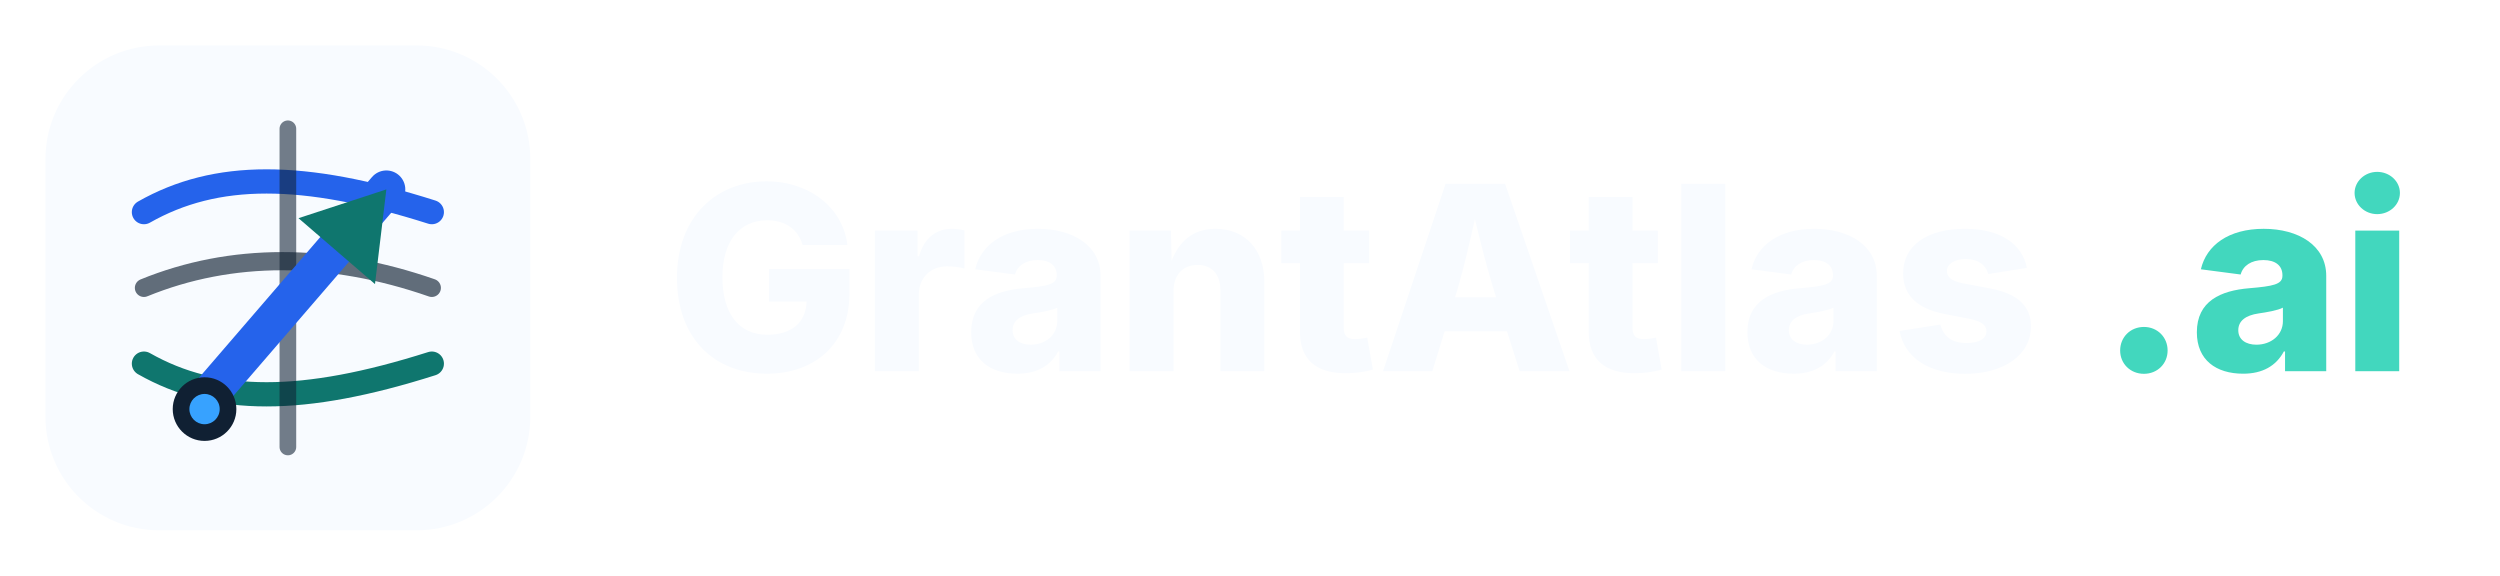
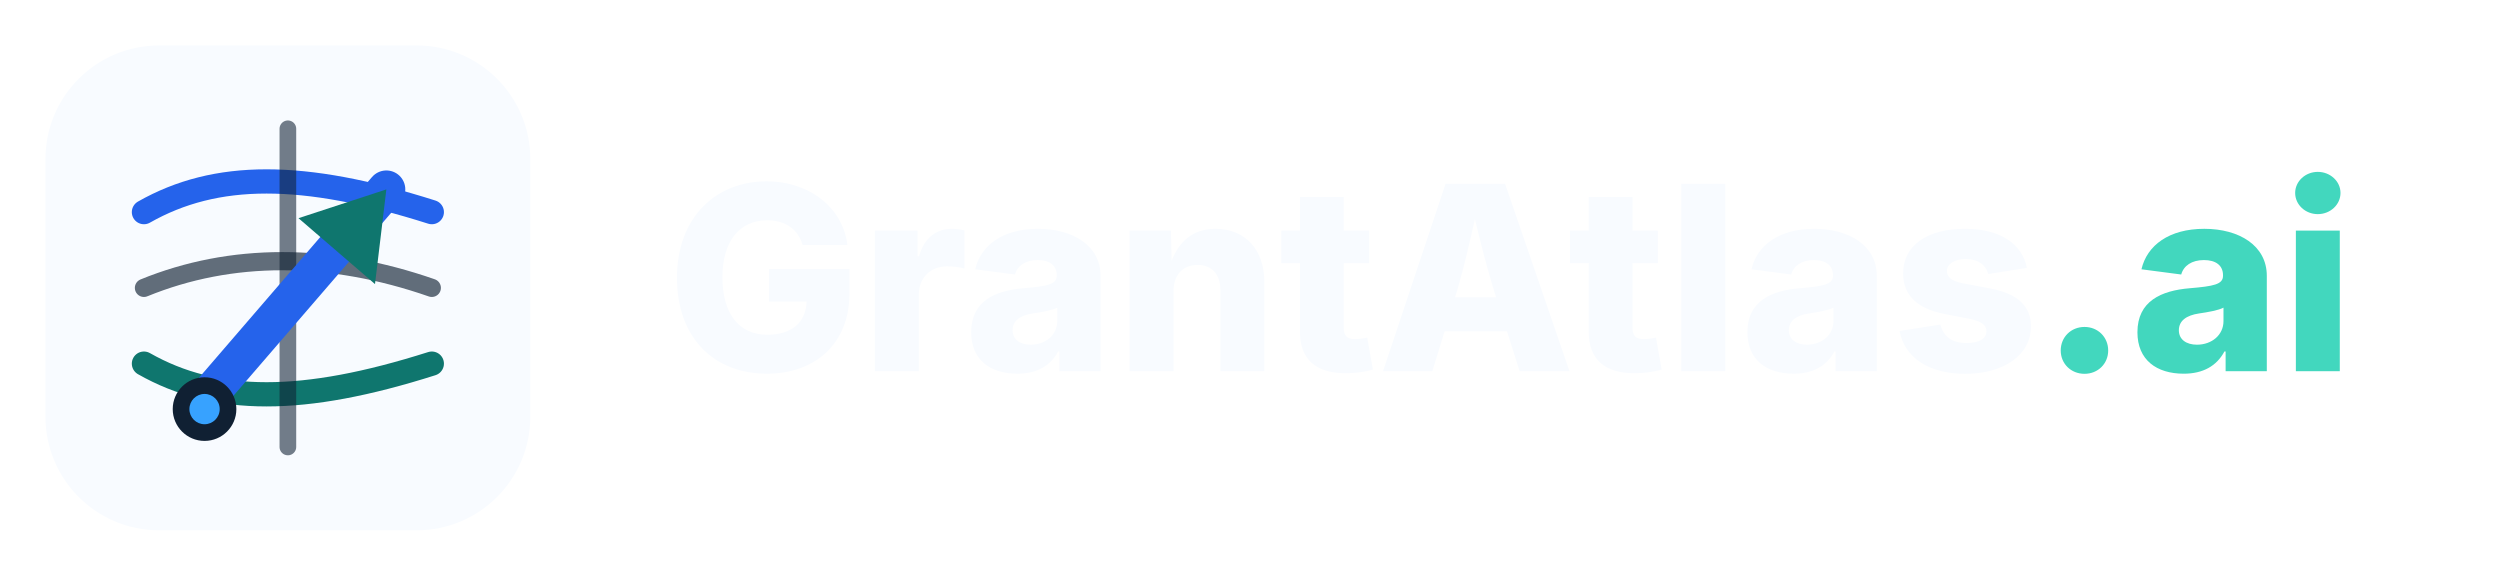
<svg xmlns="http://www.w3.org/2000/svg" viewBox="0 0 330 76" role="img" aria-labelledby="title">
  <g transform="translate(6 6)">
    <rect width="64" height="64" rx="15" fill="#F8FBFF" />
    <path d="M13 22c9.5-5.4 21-5.4 38 0" fill="none" stroke="#2563EB" stroke-width="3.2" stroke-linecap="round" />
    <path d="M13 32c11.5-4.7 24.5-4.7 38 0" fill="none" stroke="#102033" stroke-width="2.4" stroke-linecap="round" opacity=".65" />
    <path d="M13 42c9.5 5.4 21 5.4 38 0" fill="none" stroke="#0F766E" stroke-width="3.2" stroke-linecap="round" />
    <path d="M32 11v42" fill="none" stroke="#102033" stroke-width="2.2" stroke-linecap="round" opacity=".58" />
    <path d="M20 48 45 19" fill="none" stroke="#2563EB" stroke-width="5" stroke-linecap="round" />
    <path d="M45 19 43.5 31.5 33.4 22.8Z" fill="#0F766E" />
    <circle cx="21" cy="48" r="4.2" fill="#102033" />
    <circle cx="21" cy="48" r="2" fill="#37A2FF" />
  </g>
-   <text x="88" y="49" fill="#F8FBFF" font-family="Inter, ui-sans-serif, system-ui, -apple-system, BlinkMacSystemFont, 'Segoe UI', sans-serif" font-size="34" font-weight="800">GrantAtlas</text>
-   <text x="277" y="49" fill="#42D7BE" font-family="Inter, ui-sans-serif, system-ui, -apple-system, BlinkMacSystemFont, 'Segoe UI', sans-serif" font-size="34" font-weight="800">.ai</text>
+   <text x="88" y="49" fill="#F8FBFF" font-family="Inter, ui-sans-serif, system-ui, -apple-system, BlinkMacSystemFont, 'Segoe UI', sans-serif" font-size="34" font-weight="800">GrantAtlas<tspan fill="#42D7BE">.ai</tspan>
+   </text>
</svg>
